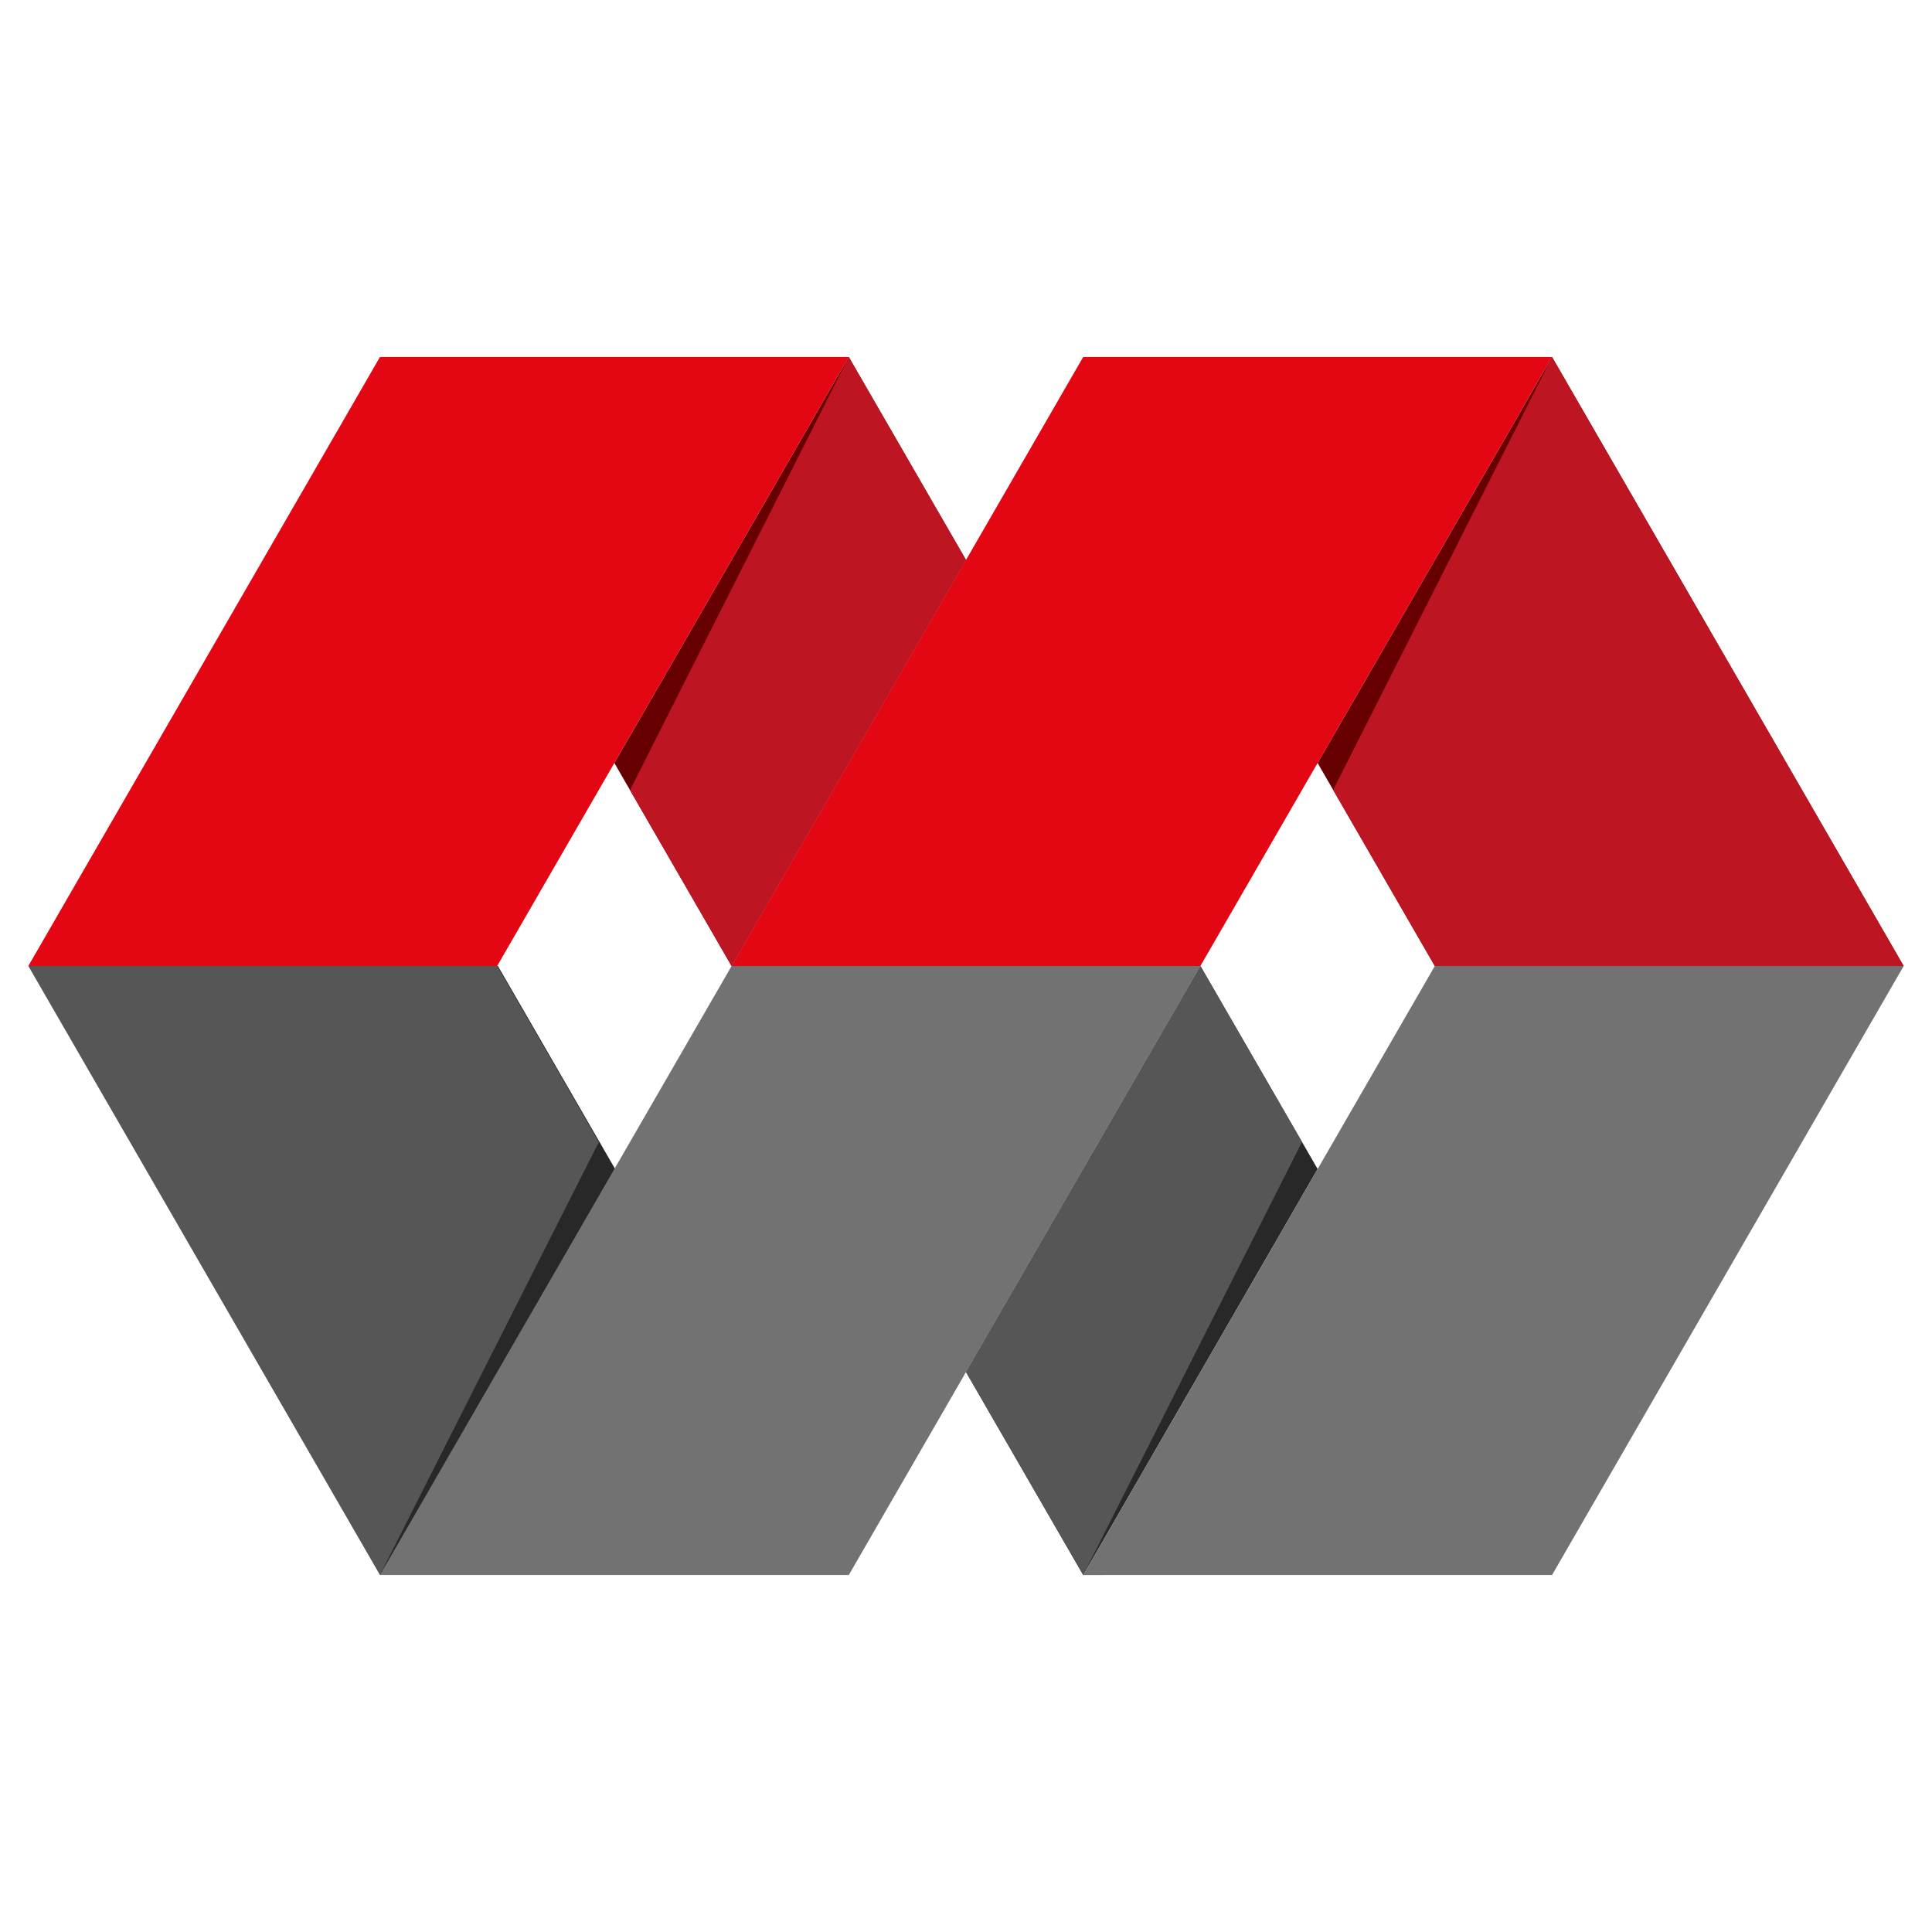
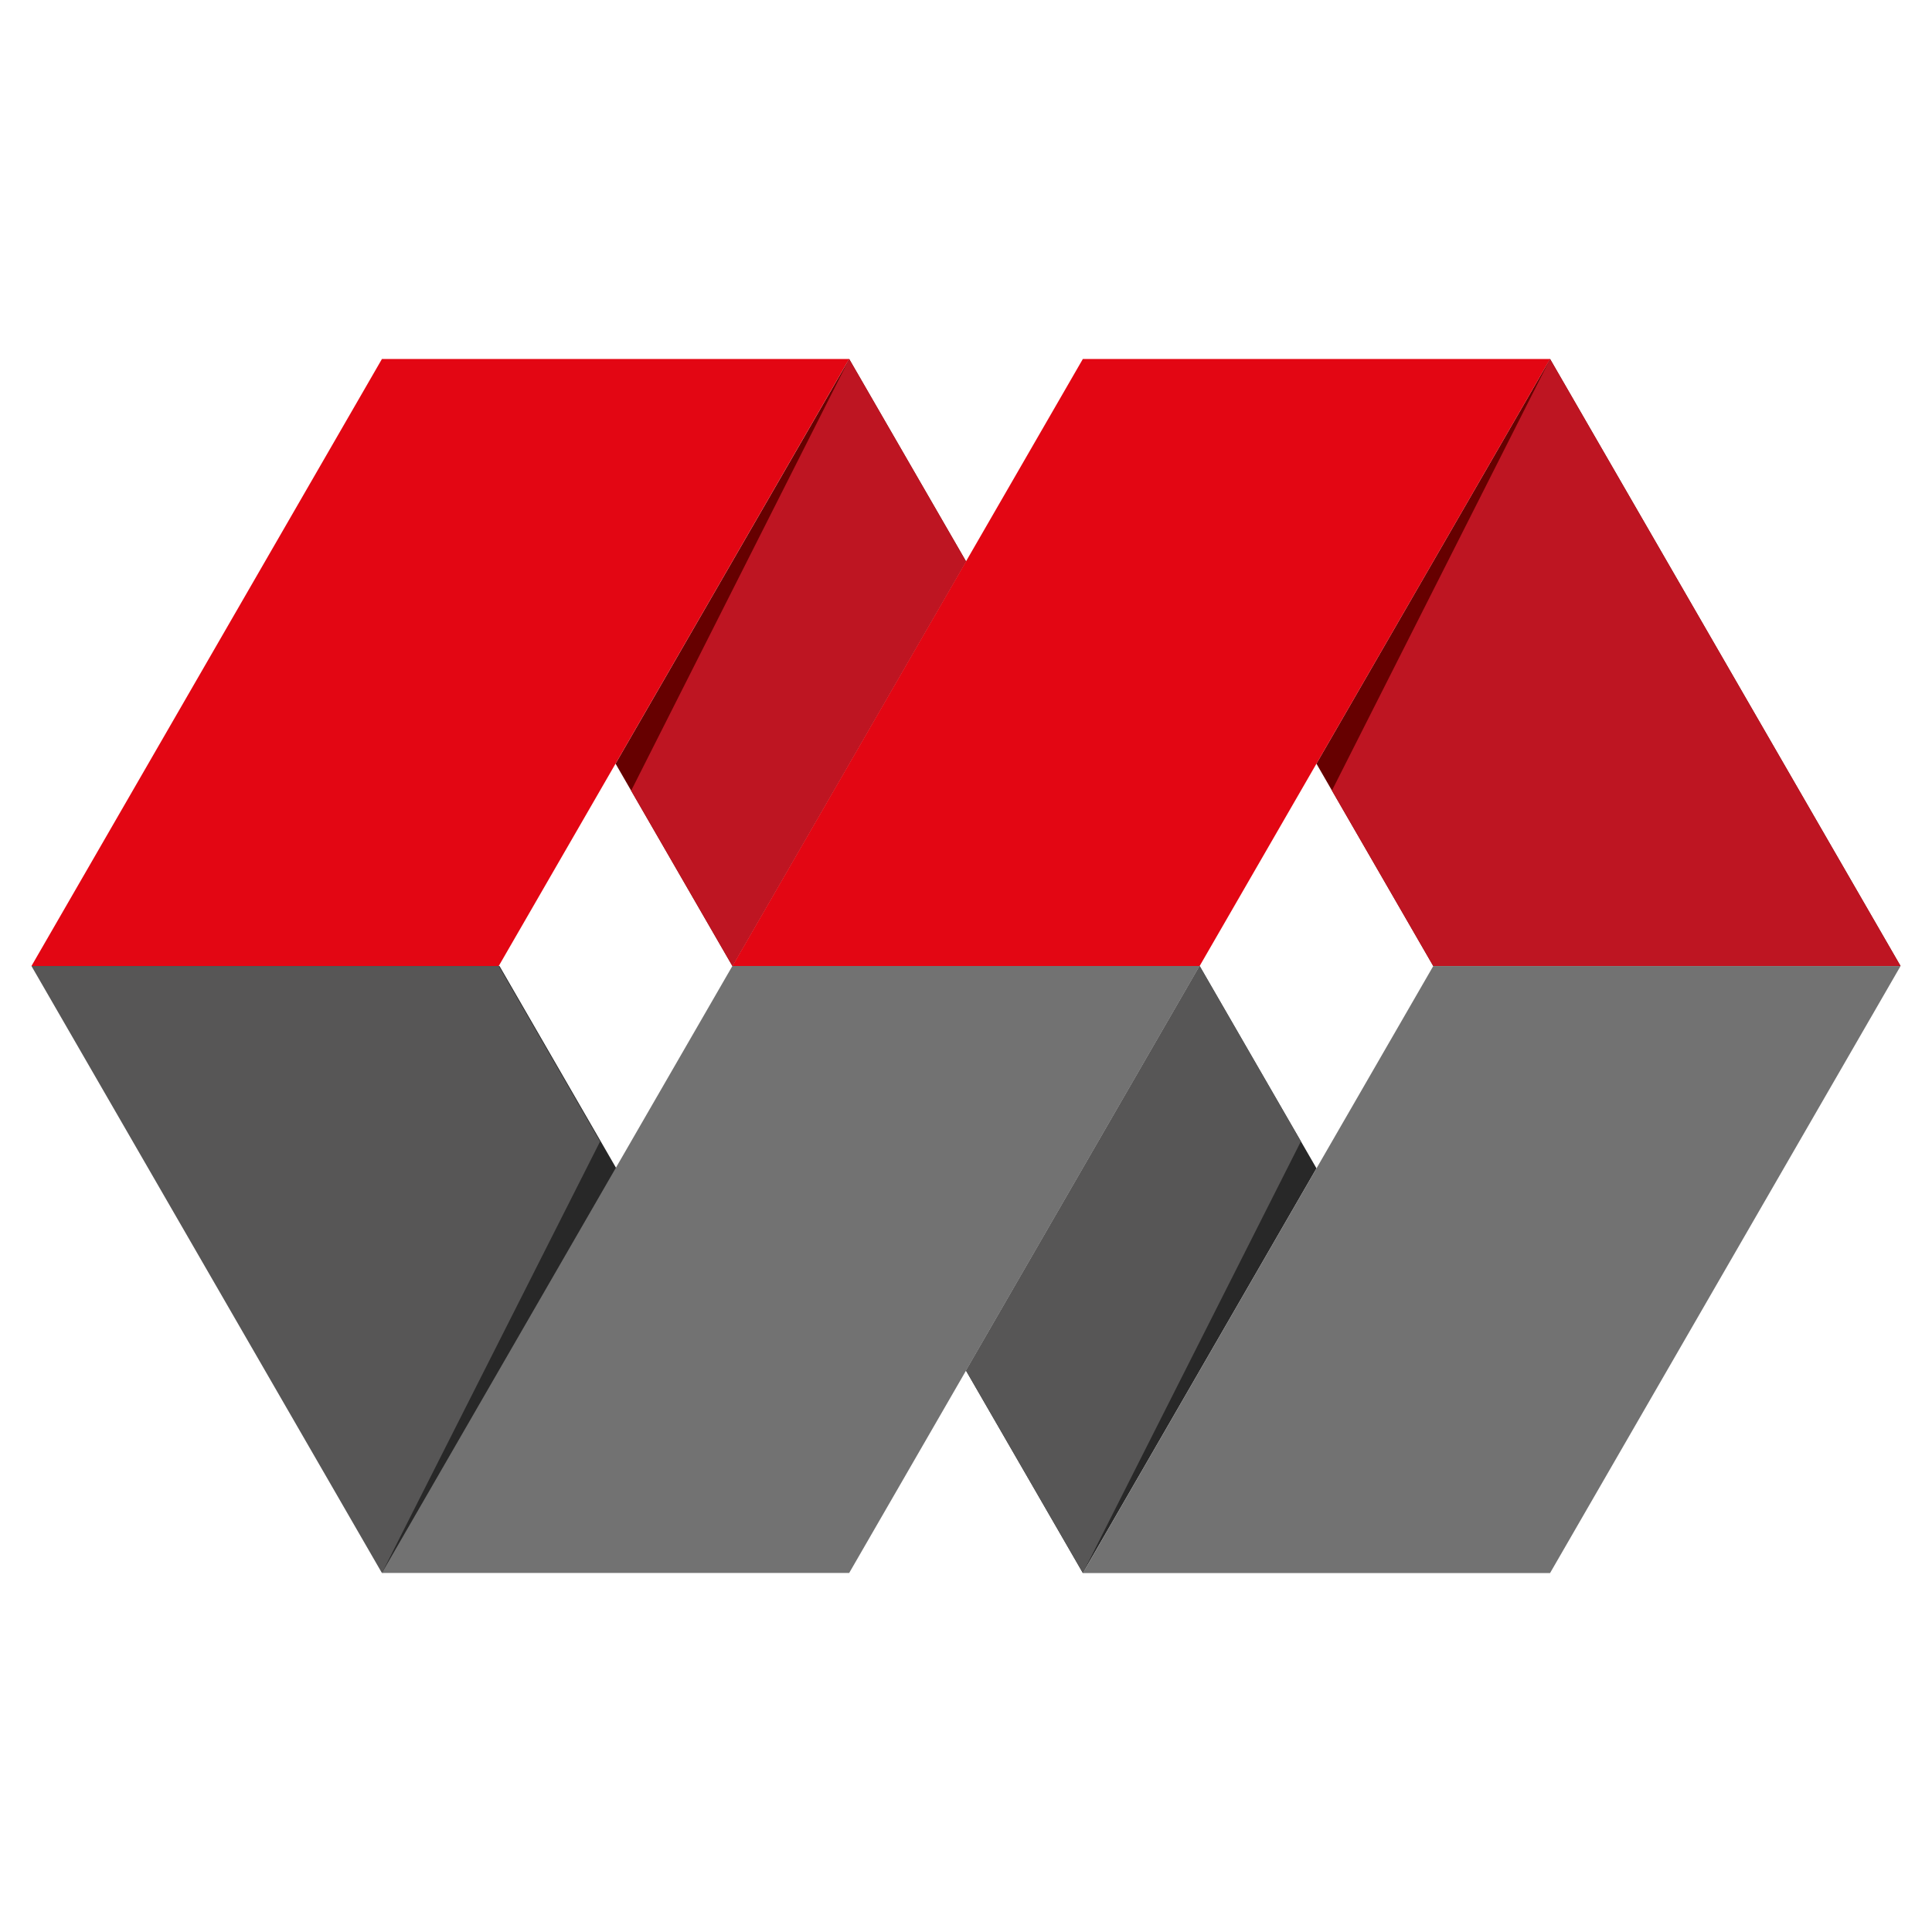
- <svg xmlns="http://www.w3.org/2000/svg" version="1.1" width="64" height="64" id="svg2985">
-   <defs id="defs2987" />
-   <g id="layer1">
-     <g transform="matrix(0.1248444,0,0,0.1248444,0.03984128,0.03984128)" id="g3075">
-       <path d="M 100.699,417.596 7.397,256.001 h 124.406 l 31.099,53.868 -62.203,107.727 z" id="path3077" style="fill:#282828" />
-       <path d="m 287.105,417.603 -31.107,-53.868 62.206,-107.734 31.101,53.868 -62.2,107.734 z" id="path3079" style="fill:#282828" />
-       <path d="m 224.895,94.397 31.107,53.868 -62.206,107.734 -31.101,-53.868 62.2,-107.734 z" id="path3081" style="fill:#660000" />
-       <path d="M 411.498,94.404 504.8,255.999 H 380.394 L 349.295,202.131 411.498,94.404 z" id="path3083" style="fill:#660000" />
-       <path d="M 100.499,94.404 7.195,255.999 131.598,256.003 224.894,94.396 100.498,94.403 z" id="path3085" style="fill:#e30613" />
-       <path d="m 224.895,94.397 31.107,53.868 -62.206,107.734 -26.948,-46.676 58.047,-114.926 z" id="path3087" style="fill:#be1522" />
-       <path d="M 193.796,255.999 287.098,94.404 h 124.4 L 318.194,255.999 H 193.795 z" id="path3089" style="fill:#e30613" />
-       <path d="M 411.498,94.404 504.8,255.999 H 380.394 l -26.97,-46.714 58.073,-114.881 z" id="path3091" style="fill:#be1522" />
-       <path d="m 411.501,417.596 93.304,-161.595 -124.403,-0.004 -93.296,161.607 124.396,-0.007 z" id="path3093" style="fill:#727272" />
-       <path d="m 287.105,417.603 -31.107,-53.868 62.206,-107.734 26.952,46.682 -58.052,114.921 z" id="path3095" style="fill:#575656" />
-       <path d="m 318.204,256.001 -93.302,161.595 h -124.4 l 93.302,-161.595 h 124.4 z" id="path3097" style="fill:#727272" />
-       <path d="M 100.502,417.596 7.2,256.001 h 124.406 l 26.968,46.711 -58.072,114.884 z" id="path3099" style="fill:#575656" />
+ <svg xmlns="http://www.w3.org/2000/svg" id="svg3399" height="256" width="256" version="1.1">
+   <g id="g3402">
+     <g id="layer1" stroke="null">
+       <g id="g3075" stroke="null" transform="matrix(.49771 0 0 .49771 -2.6429 -34.332)">
+         <path id="path3077" d="m107.19 487.76l-93.302-161.59h124.41l31.099 53.868-62.203 107.73z" fill="#282828" />
+         <path id="path3079" d="m293.6 487.76l-31.107-53.868 62.206-107.73 31.101 53.868-62.2 107.73z" fill="#282828" />
+         <path id="path3081" d="m231.39 164.56l31.107 53.868-62.206 107.73-31.101-53.868 62.2-107.73z" fill="#600" />
+         <path id="path3083" d="m417.99 164.56l93.302 161.6h-124.41l-31.099-53.868 62.203-107.73z" fill="#600" />
+         <path id="path3085" d="m106.99 164.56l-93.304 161.6 124.4 0.004 93.296-161.61-124.4 0.007 0.001 0.001z" fill="#e30613" />
+         <path id="path3087" d="m231.39 164.56l31.107 53.868-62.206 107.73-26.948-46.676 58.047-114.93z" fill="#be1522" />
+         <path id="path3089" d="m200.29 326.16l93.302-161.6h124.4l-93.304 161.6h-124.4 0.001z" fill="#e30613" />
+         <path id="path3091" d="m417.99 164.56l93.302 161.6h-124.41l-26.97-46.714 58.073-114.88h0.001z" fill="#be1522" />
+         <path id="path3093" d="m417.99 487.76l93.304-161.59-124.4-0.004-93.296 161.61 124.4-0.007-0.001-0.001z" fill="#727272" />
+         <path id="path3095" d="m293.6 487.76l-31.107-53.868 62.206-107.73 26.952 46.682-58.052 114.92 0.001-0.001z" fill="#575656" />
+         <path id="path3097" d="m324.69 326.16l-93.302 161.59h-124.4l93.302-161.59h124.4z" fill="#727272" />
+         <path id="path3099" d="m106.99 487.76l-93.302-161.59h124.41l26.968 46.711-58.072 114.88z" fill="#575656" />
+       </g>
    </g>
  </g>
</svg>
